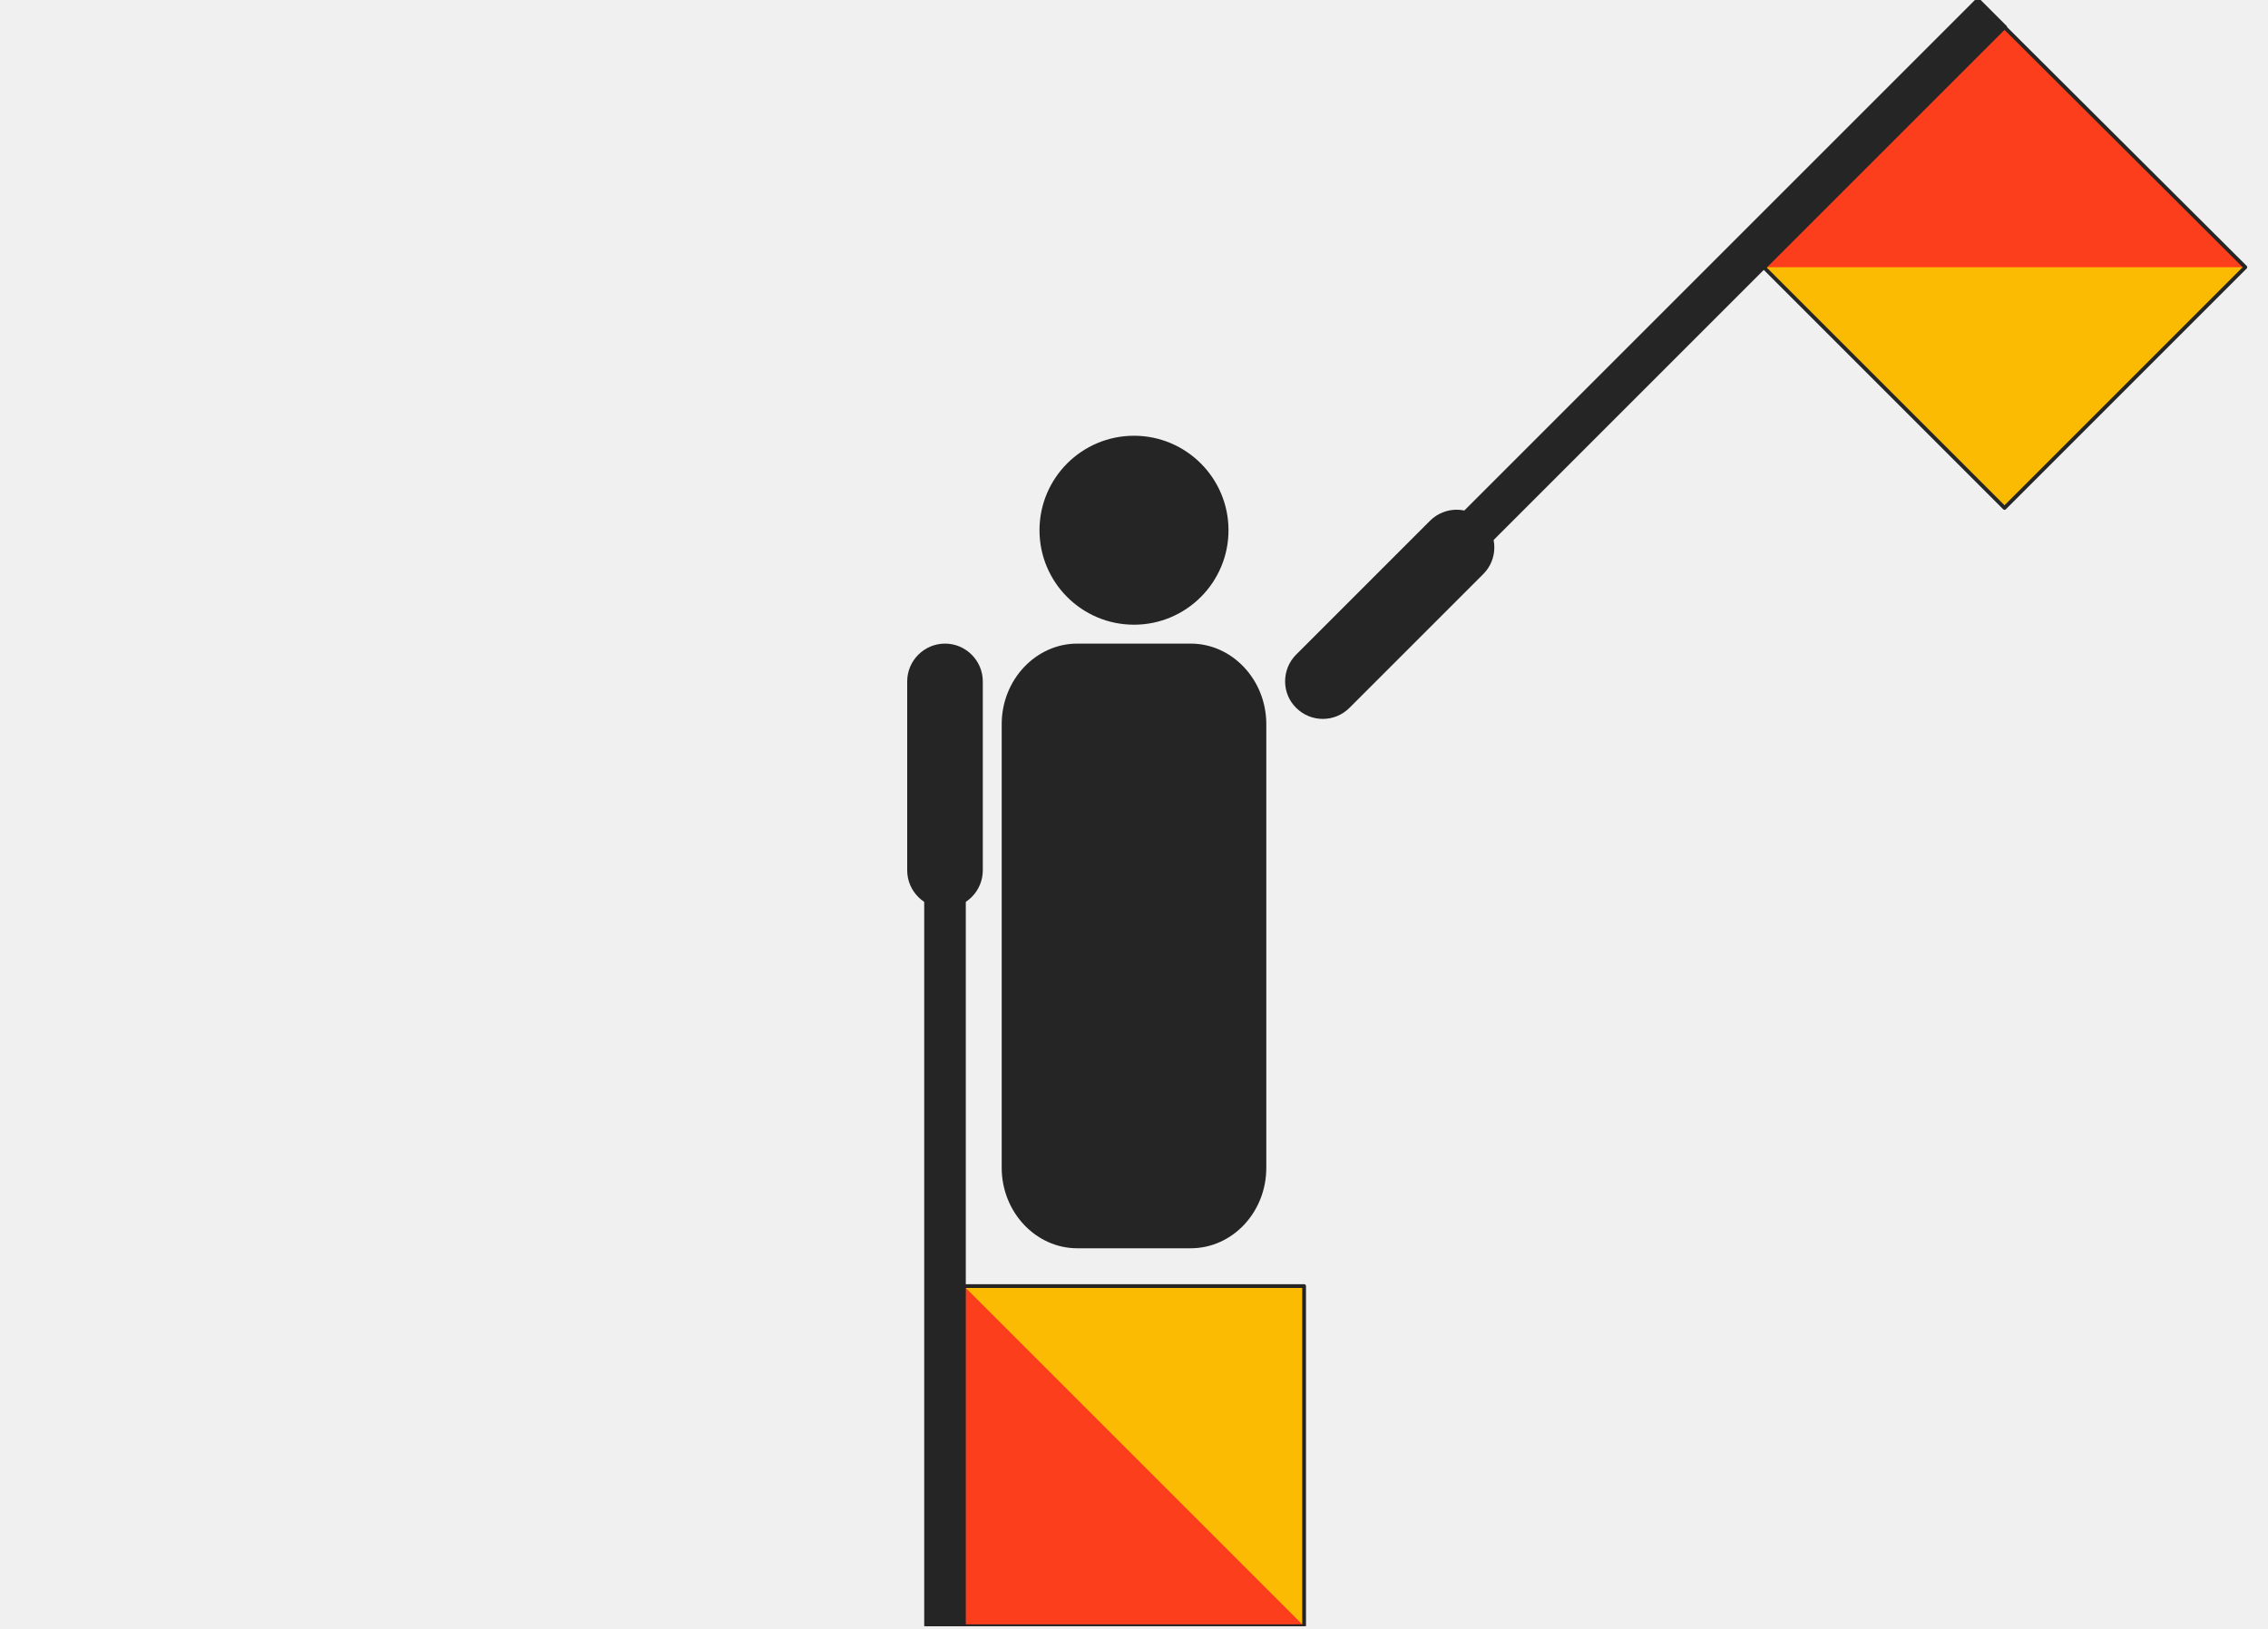
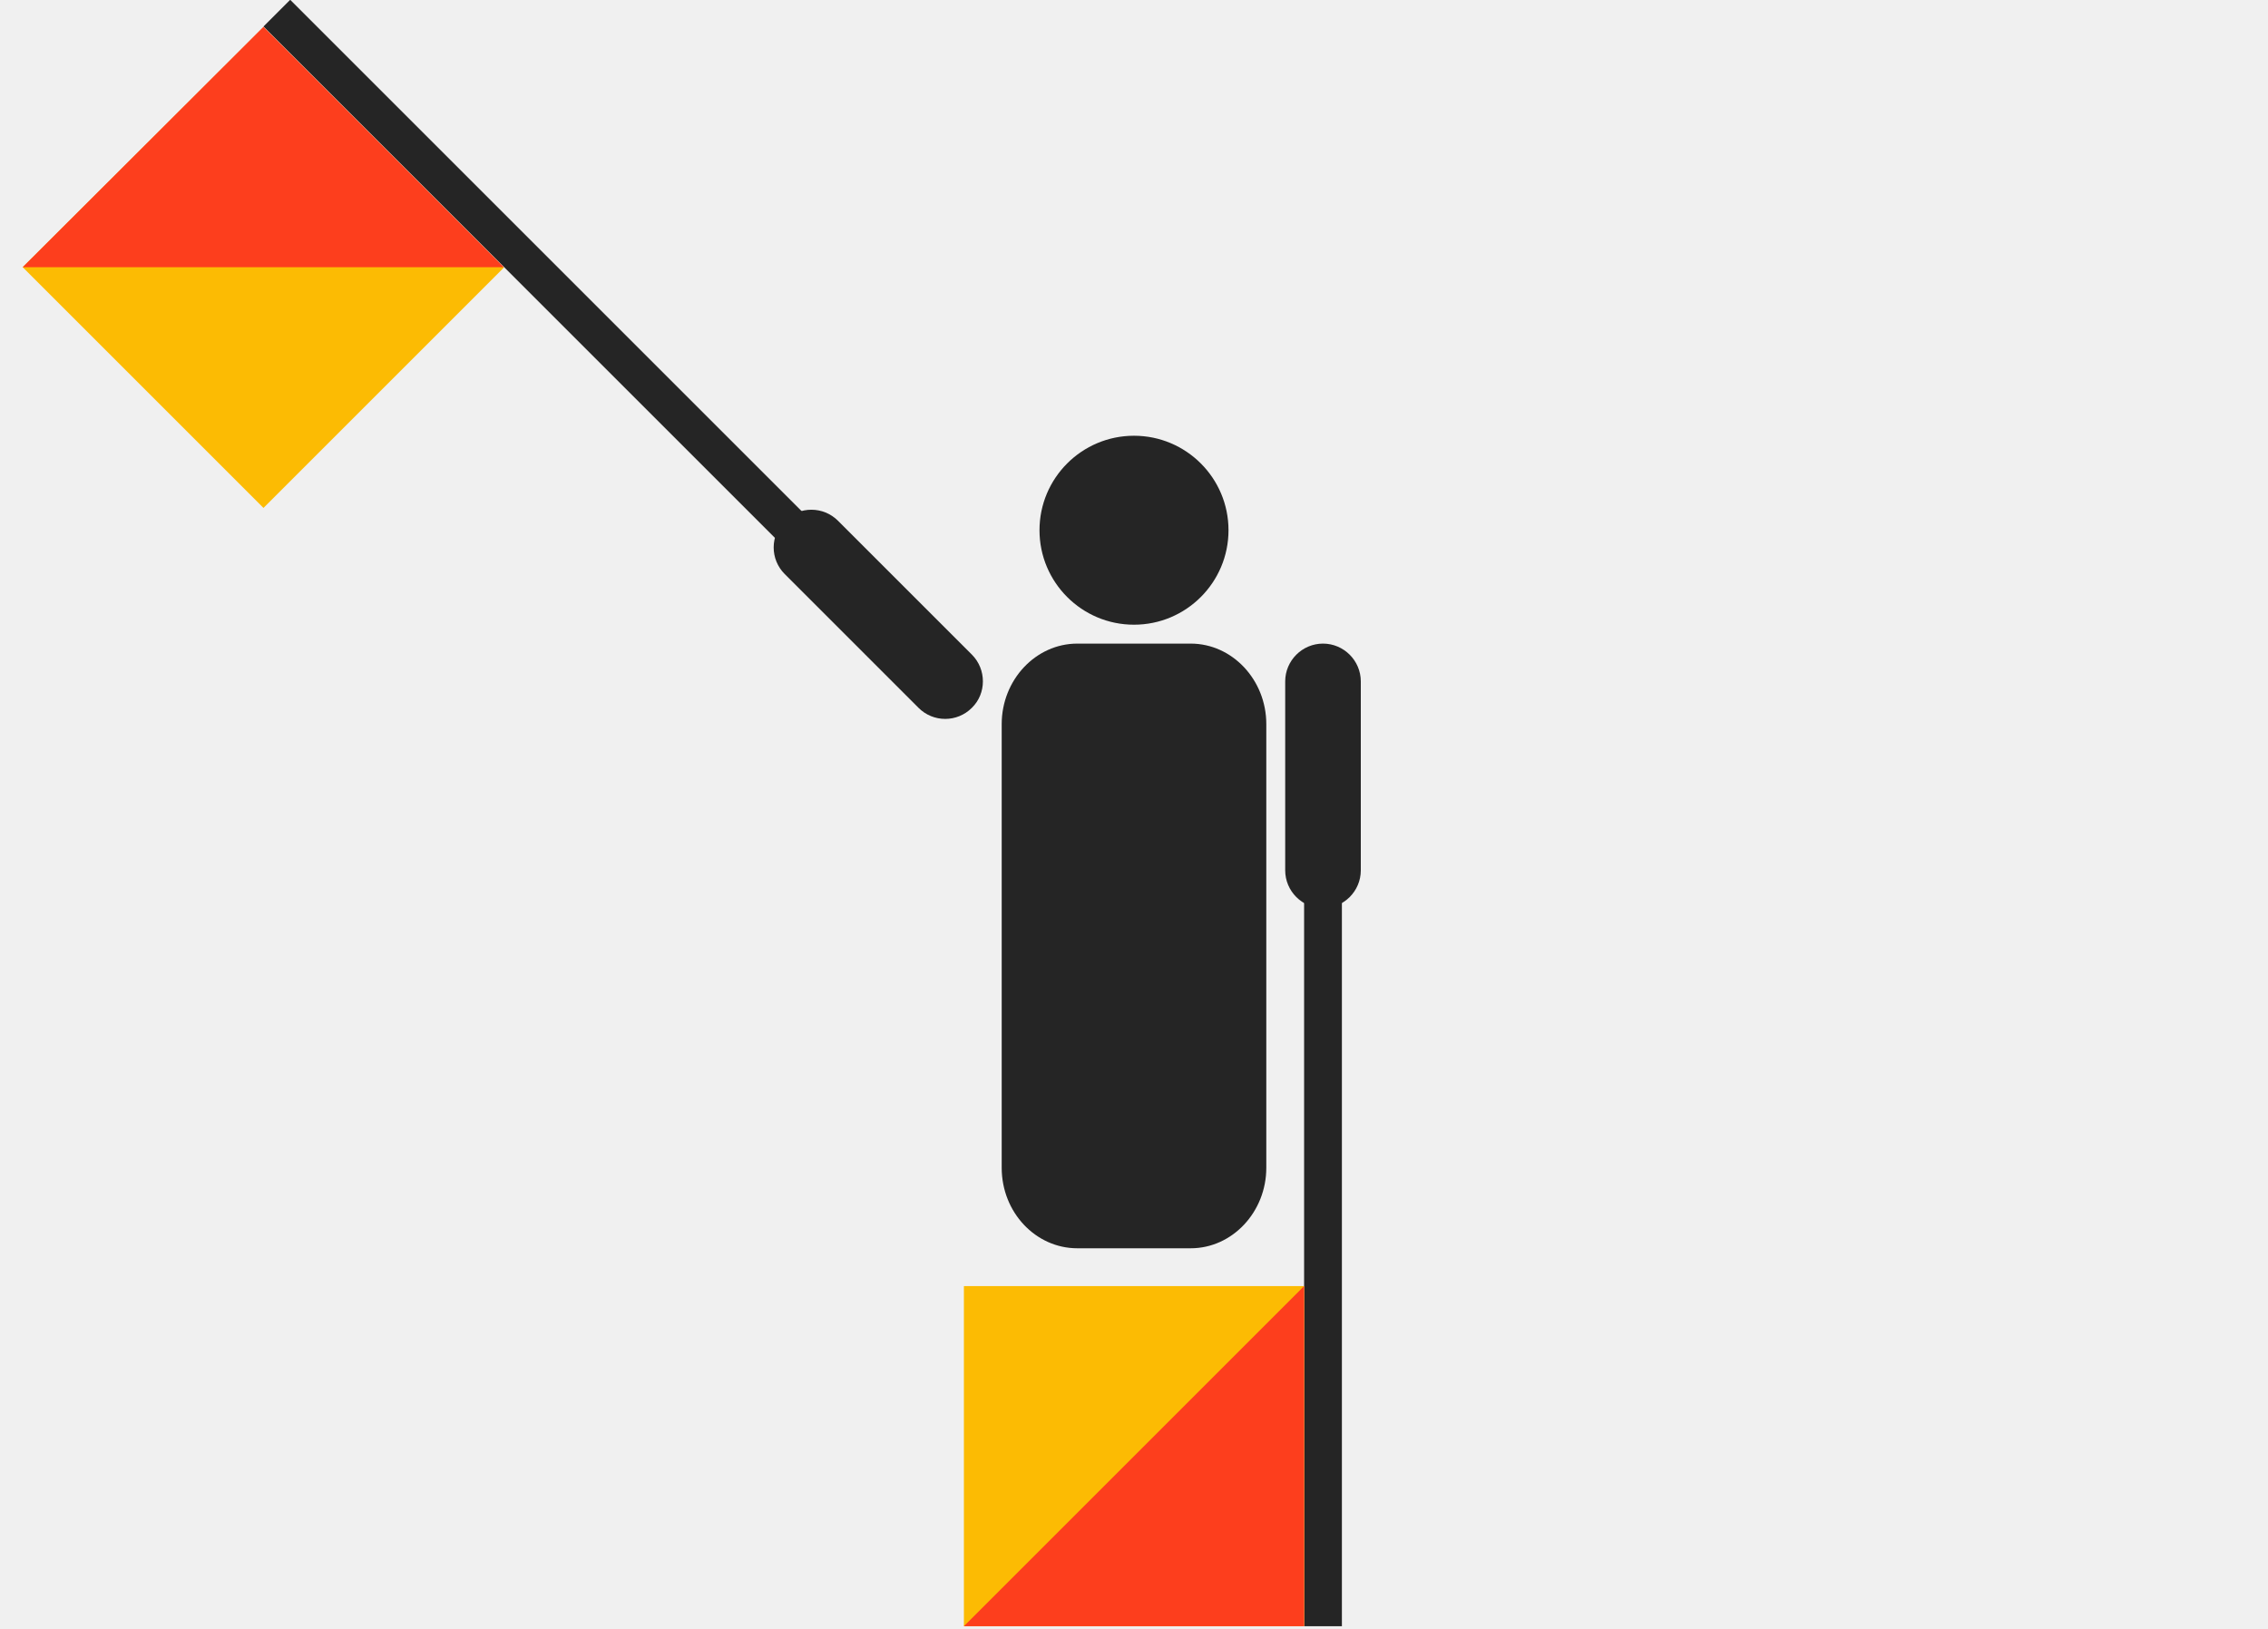
<svg xmlns="http://www.w3.org/2000/svg" width="600" height="431" viewBox="0 0 600 431" fill="none">
  <g clip-path="url(#clip0)">
-     <path fill-rule="evenodd" clip-rule="evenodd" d="M325 140.3C325 154.1 313.8 165.3 300 165.3C286.2 165.3 275 154.1 275 140.3C275 126.5 286.2 115.3 300 115.3C313.8 115.3 325 126.5 325 140.3Z" fill="#252525" />
-     <path fill-rule="evenodd" clip-rule="evenodd" d="M285 170.3H315C326 170.3 335 179.9 335 191.6V309C335 320.8 326 330.3 315 330.3H285C274 330.3 265 320.7 265 309V191.6C265 179.9 274 170.3 285 170.3Z" fill="#252525" />
-     <path fill-rule="evenodd" clip-rule="evenodd" d="M342.9 173.2L378.3 137.8C382.2 133.9 388.5 133.9 392.4 137.8C396.3 141.7 396.3 148 392.4 151.9L357 187.3C353.1 191.2 346.8 191.2 342.9 187.3C339 183.5 339 177.1 342.9 173.2Z" fill="#252525" />
-     <path d="M523.229 -0.053L381.809 141.367L388.88 148.438L530.3 7.018L523.229 -0.053Z" fill="#252525" stroke="#252525" />
-     <path fill-rule="evenodd" clip-rule="evenodd" d="M530.3 134.4L466.7 70.8L530.3 7.2L594 70.7L530.3 134.4Z" fill="#FCBB03" />
-     <path fill-rule="evenodd" clip-rule="evenodd" d="M466.7 70.7L530.3 7.1L594 70.7H466.7Z" fill="#FD3E1D" />
-     <path fill-rule="evenodd" clip-rule="evenodd" d="M530.3 134.4L466.7 70.8L530.3 7.2L594 70.7L530.3 134.4Z" stroke="#252525" stroke-linejoin="round" />
-     <path fill-rule="evenodd" clip-rule="evenodd" d="M260 180.3V230.3C260 235.8 255.5 240.3 250 240.3C244.5 240.3 240 235.8 240 230.3V180.3C240 174.8 244.5 170.3 250 170.3C255.5 170.3 260 174.8 260 180.3Z" fill="#252525" />
-     <path d="M255 230.3H245V430.3H255V230.3Z" fill="#252525" stroke="#252525" />
-     <path fill-rule="evenodd" clip-rule="evenodd" d="M345 340.3V430.3H255V340.3H345Z" fill="#FCBB03" />
-     <path fill-rule="evenodd" clip-rule="evenodd" d="M345 430.3H255V340.3L345 430.3Z" fill="#FD3E1D" />
-     <path fill-rule="evenodd" clip-rule="evenodd" d="M345 340.3V430.3H255V340.3H345Z" stroke="#252525" stroke-linejoin="round" />
+     <path fill-rule="evenodd" clip-rule="evenodd" d="M275 140.3C275 154.1 286.2 165.3 300 165.3C313.8 165.3 325 154.1 325 140.3C325 126.5 313.8 115.3 300 115.3C286.2 115.3 275 126.5 275 140.3Z" fill="#252525" />
+     <path fill-rule="evenodd" clip-rule="evenodd" d="M315 170.3H285C274 170.3 265 179.9 265 191.6V309C265 320.8 274 330.3 285 330.3H315C326 330.3 335 320.7 335 309V191.6C335 179.9 326 170.3 315 170.3Z" fill="#252525" />
+     <path fill-rule="evenodd" clip-rule="evenodd" d="M257.1 173.2L221.7 137.8C217.8 133.9 211.5 133.9 207.6 137.8C203.7 141.7 203.7 148 207.6 151.9L243 187.3C246.9 191.2 253.2 191.2 257.1 187.3C261 183.5 261 177.1 257.1 173.2Z" fill="#252525" />
+     <path d="M76.772 -0.053L218.192 141.367L211.121 148.438L69.701 7.018L76.772 -0.053Z" fill="#252525" />
+     <path fill-rule="evenodd" clip-rule="evenodd" d="M69.701 134.4L133.301 70.8L69.701 7.2L6.001 70.7L69.701 134.4Z" fill="#FCBB03" />
+     <path fill-rule="evenodd" clip-rule="evenodd" d="M133.301 70.7L69.701 7.1L6.001 70.7H133.301Z" fill="#FD3E1D" />
+     <path fill-rule="evenodd" clip-rule="evenodd" d="M340 180.3V230.3C340 235.8 344.5 240.3 350 240.3C355.5 240.3 360 235.8 360 230.3V180.3C360 174.8 355.5 170.3 350 170.3C344.5 170.3 340 174.8 340 180.3Z" fill="#252525" />
+     <path d="M345 230.3H355V430.3H345V230.3Z" fill="#252525" />
+     <path fill-rule="evenodd" clip-rule="evenodd" d="M255 340.3V430.3H345V340.3H255Z" fill="#FCBB03" />
+     <path fill-rule="evenodd" clip-rule="evenodd" d="M255 430.3H345V340.3L255 430.3Z" fill="#FD3E1D" />
  </g>
  <defs>
    <clipPath id="clip0">
-       <rect width="600" height="430.3" fill="white" />
+       <rect width="600" height="430.3" transform="matrix(-1 0 0 1 600 0)" fill="white" />
    </clipPath>
  </defs>
</svg>
